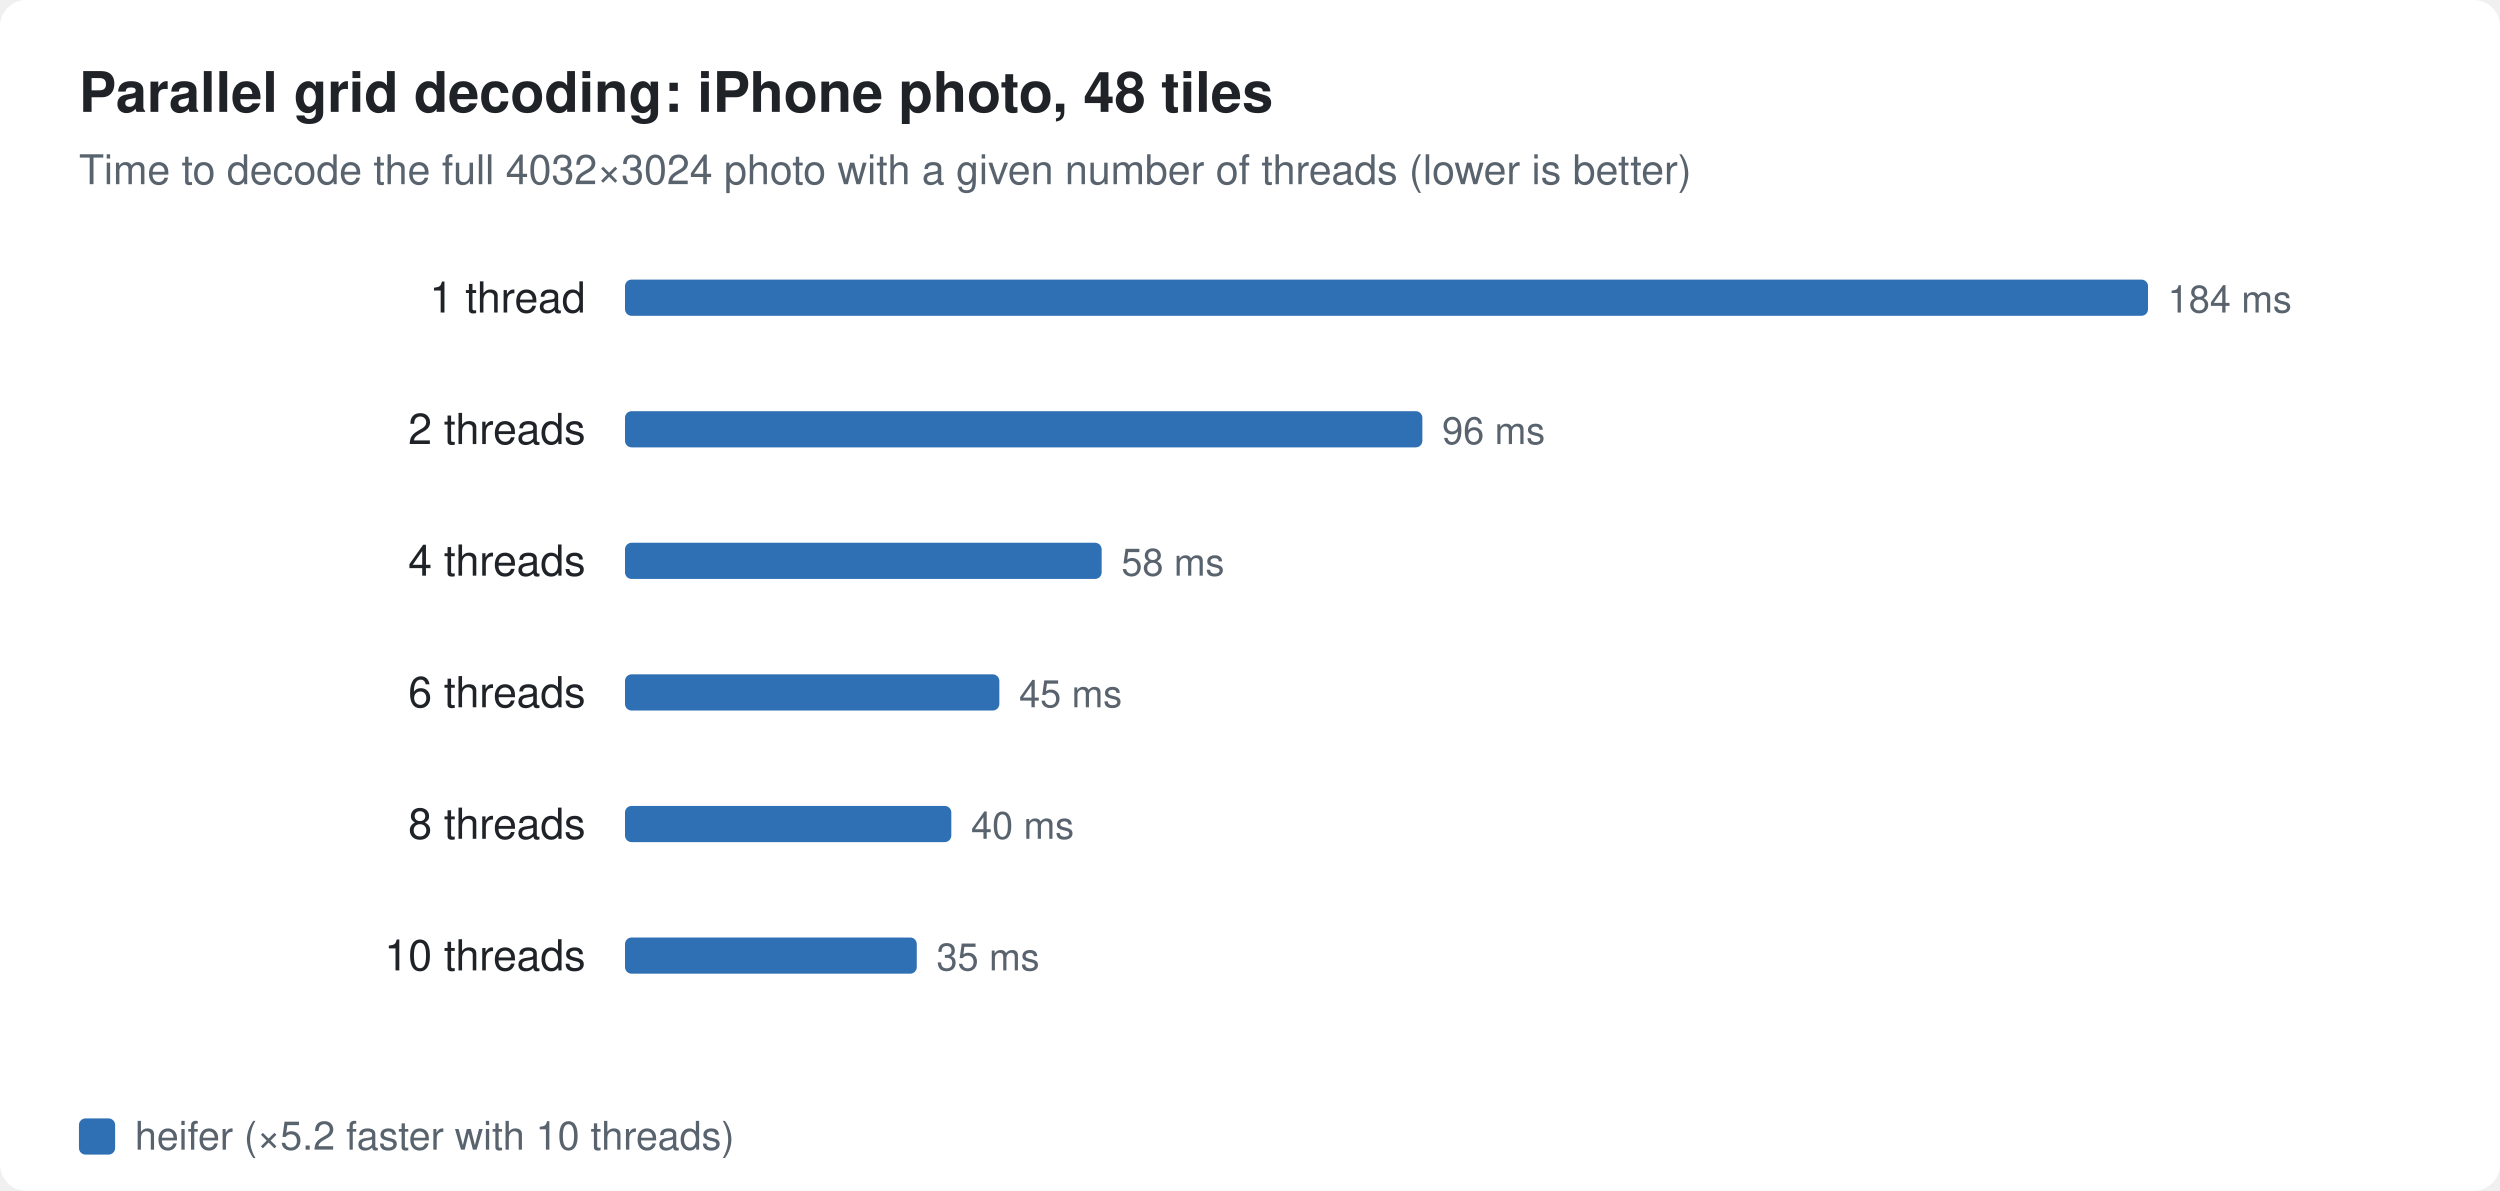
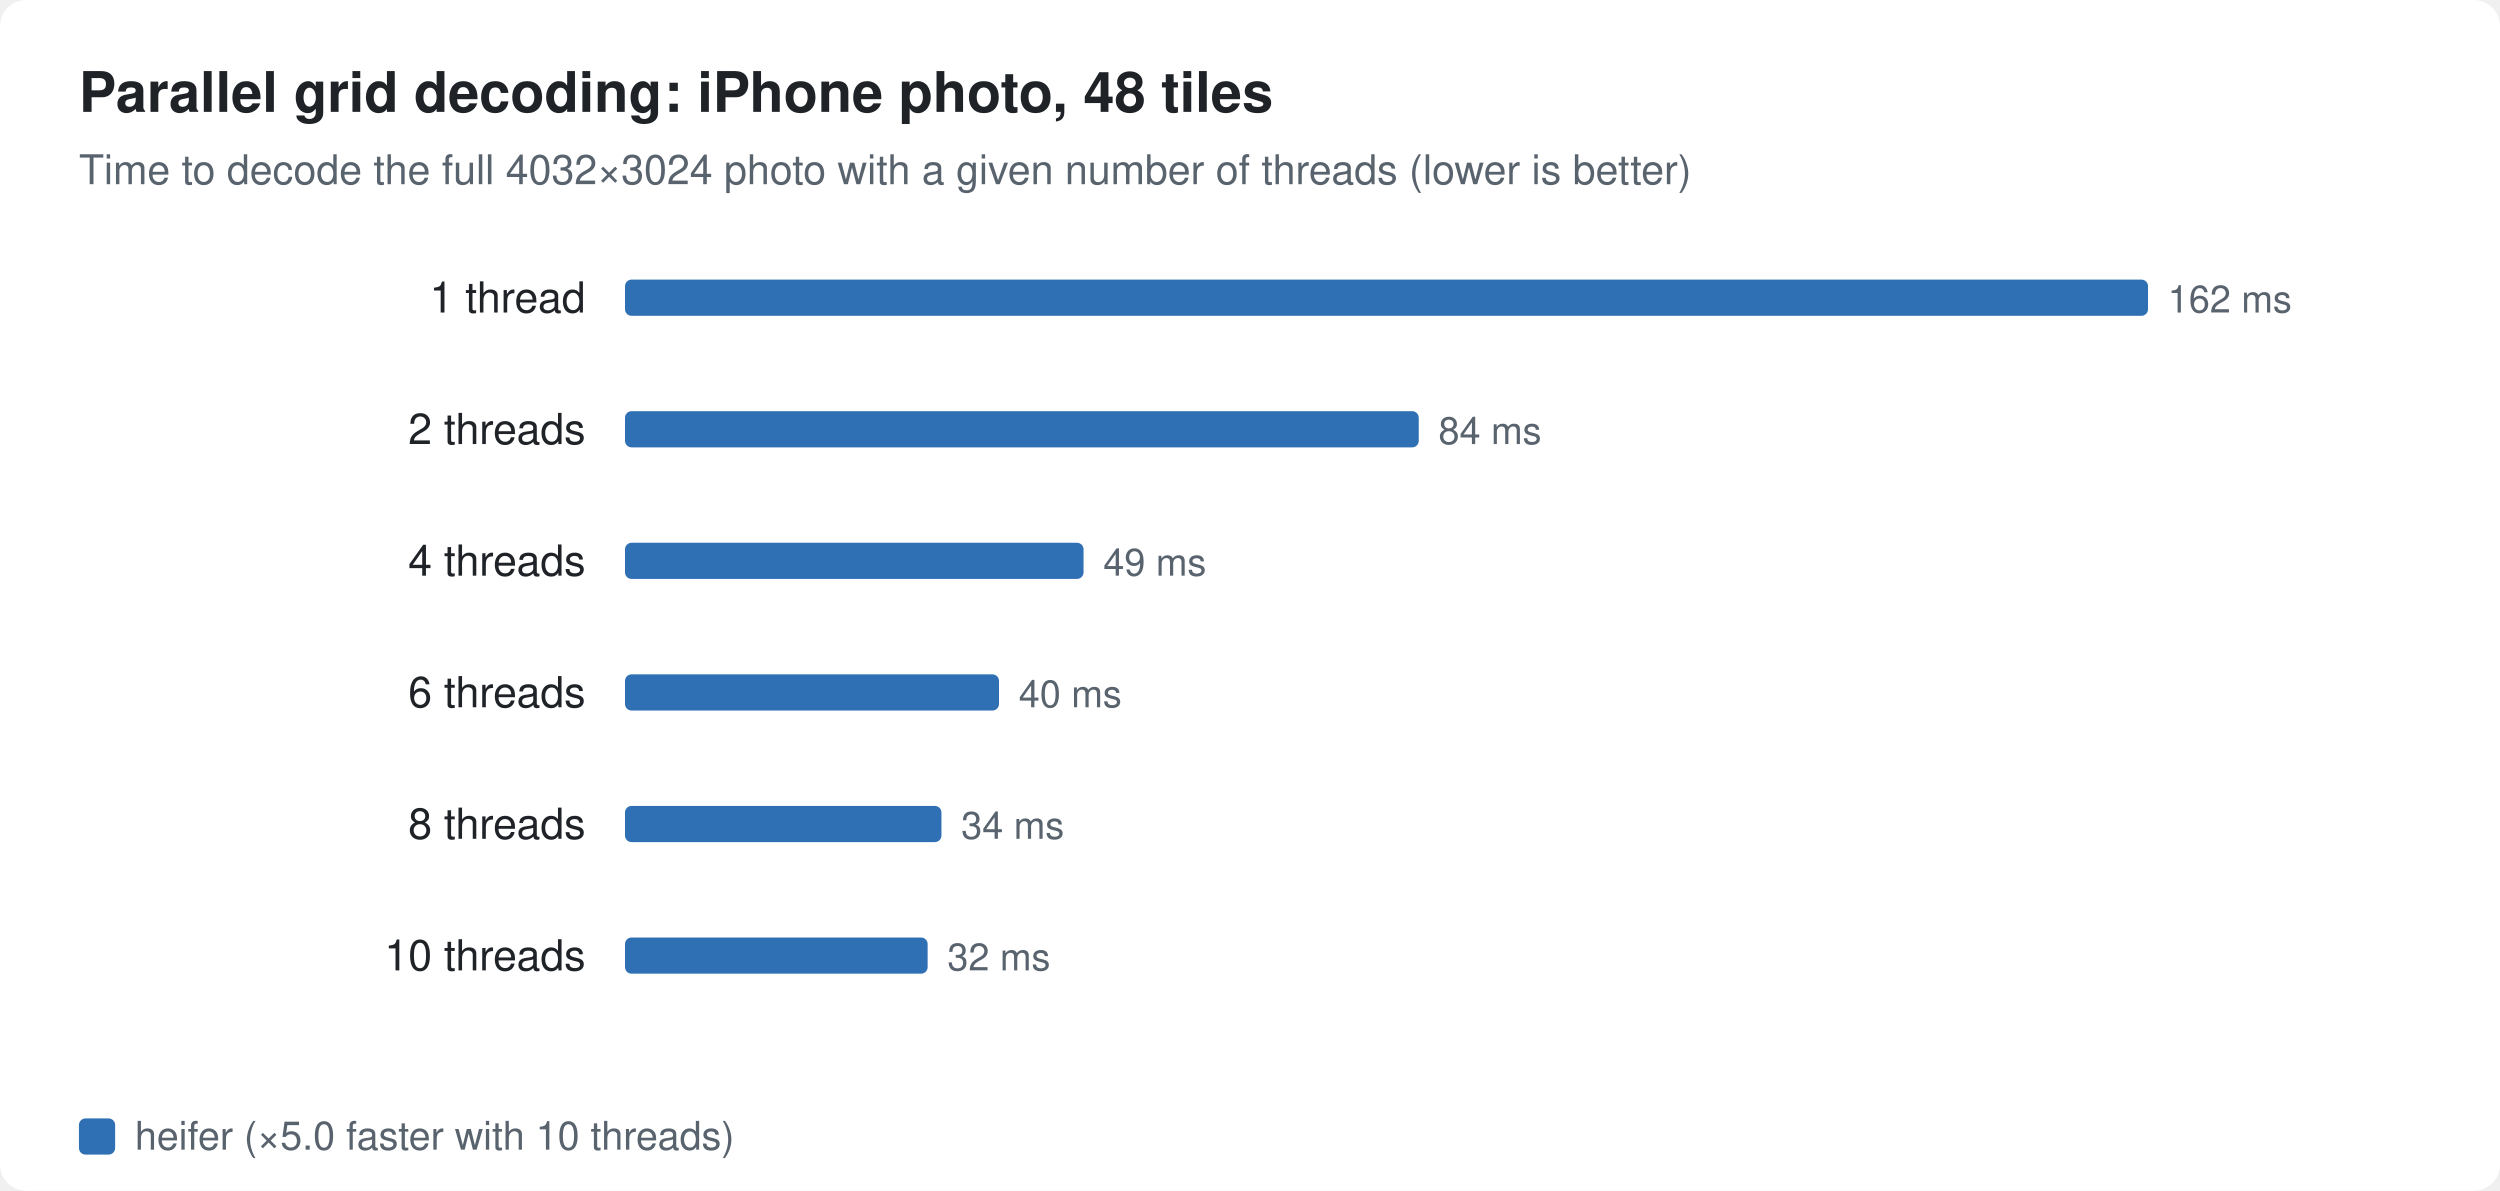
<svg xmlns="http://www.w3.org/2000/svg" width="760" height="362" viewBox="0 0 760 362" font-family="-apple-system,BlinkMacSystemFont,Segoe UI,Helvetica,Arial,sans-serif">
  <rect width="100%" height="100%" rx="8" fill="#ffffff" />
  <text x="24" y="34" font-size="17" font-weight="600" fill="#1f2328">Parallel grid decoding: iPhone photo, 48 tiles</text>
  <text x="24" y="56" font-size="12.5" fill="#59636e">Time to decode the full 4032×3024 photo with a given number of threads (lower is better)</text>
  <rect x="24" y="340" width="11" height="11" rx="2" fill="#2f6fb3" />
-   <text x="41" y="349.5" font-size="12" fill="#59636e">heifer (×5.2 faster with 10 threads)</text>
+   <text x="41" y="349.5" font-size="12" fill="#59636e">heifer (×5.0 faster with 10 threads)</text>
  <text x="178" y="95.0" font-size="13" text-anchor="end" fill="#1f2328">1 thread</text>
  <rect x="190" y="85" width="463.0" height="11" rx="2" fill="#2f6fb3" />
-   <text x="659.0" y="95" font-size="11.5" fill="#59636e">184 ms</text>
+   <text x="659.0" y="95" font-size="11.5" fill="#59636e">162 ms</text>
  <text x="178" y="135.0" font-size="13" text-anchor="end" fill="#1f2328">2 threads</text>
-   <rect x="190" y="125" width="242.4" height="11" rx="2" fill="#2f6fb3" />
-   <text x="438.4" y="135" font-size="11.5" fill="#59636e">96 ms</text>
+   <rect x="190" y="125" width="241.3" height="11" rx="2" fill="#2f6fb3" />
+   <text x="437.3" y="135" font-size="11.5" fill="#59636e">84 ms</text>
  <text x="178" y="175.0" font-size="13" text-anchor="end" fill="#1f2328">4 threads</text>
-   <rect x="190" y="165" width="144.9" height="11" rx="2" fill="#2f6fb3" />
-   <text x="340.9" y="175" font-size="11.5" fill="#59636e">58 ms</text>
+   <rect x="190" y="165" width="139.4" height="11" rx="2" fill="#2f6fb3" />
+   <text x="335.4" y="175" font-size="11.5" fill="#59636e">49 ms</text>
  <text x="178" y="215.0" font-size="13" text-anchor="end" fill="#1f2328">6 threads</text>
-   <rect x="190" y="205" width="113.8" height="11" rx="2" fill="#2f6fb3" />
-   <text x="309.8" y="215" font-size="11.5" fill="#59636e">45 ms</text>
+   <rect x="190" y="205" width="113.7" height="11" rx="2" fill="#2f6fb3" />
+   <text x="309.7" y="215" font-size="11.5" fill="#59636e">40 ms</text>
  <text x="178" y="255.0" font-size="13" text-anchor="end" fill="#1f2328">8 threads</text>
-   <rect x="190" y="245" width="99.2" height="11" rx="2" fill="#2f6fb3" />
-   <text x="295.2" y="255" font-size="11.5" fill="#59636e">40 ms</text>
+   <rect x="190" y="245" width="96.2" height="11" rx="2" fill="#2f6fb3" />
+   <text x="292.2" y="255" font-size="11.5" fill="#59636e">34 ms</text>
  <text x="178" y="295.0" font-size="13" text-anchor="end" fill="#1f2328">10 threads</text>
-   <rect x="190" y="285" width="88.7" height="11" rx="2" fill="#2f6fb3" />
-   <text x="284.7" y="295" font-size="11.5" fill="#59636e">35 ms</text>
+   <rect x="190" y="285" width="92.0" height="11" rx="2" fill="#2f6fb3" />
+   <text x="288.0" y="295" font-size="11.5" fill="#59636e">32 ms</text>
</svg>
